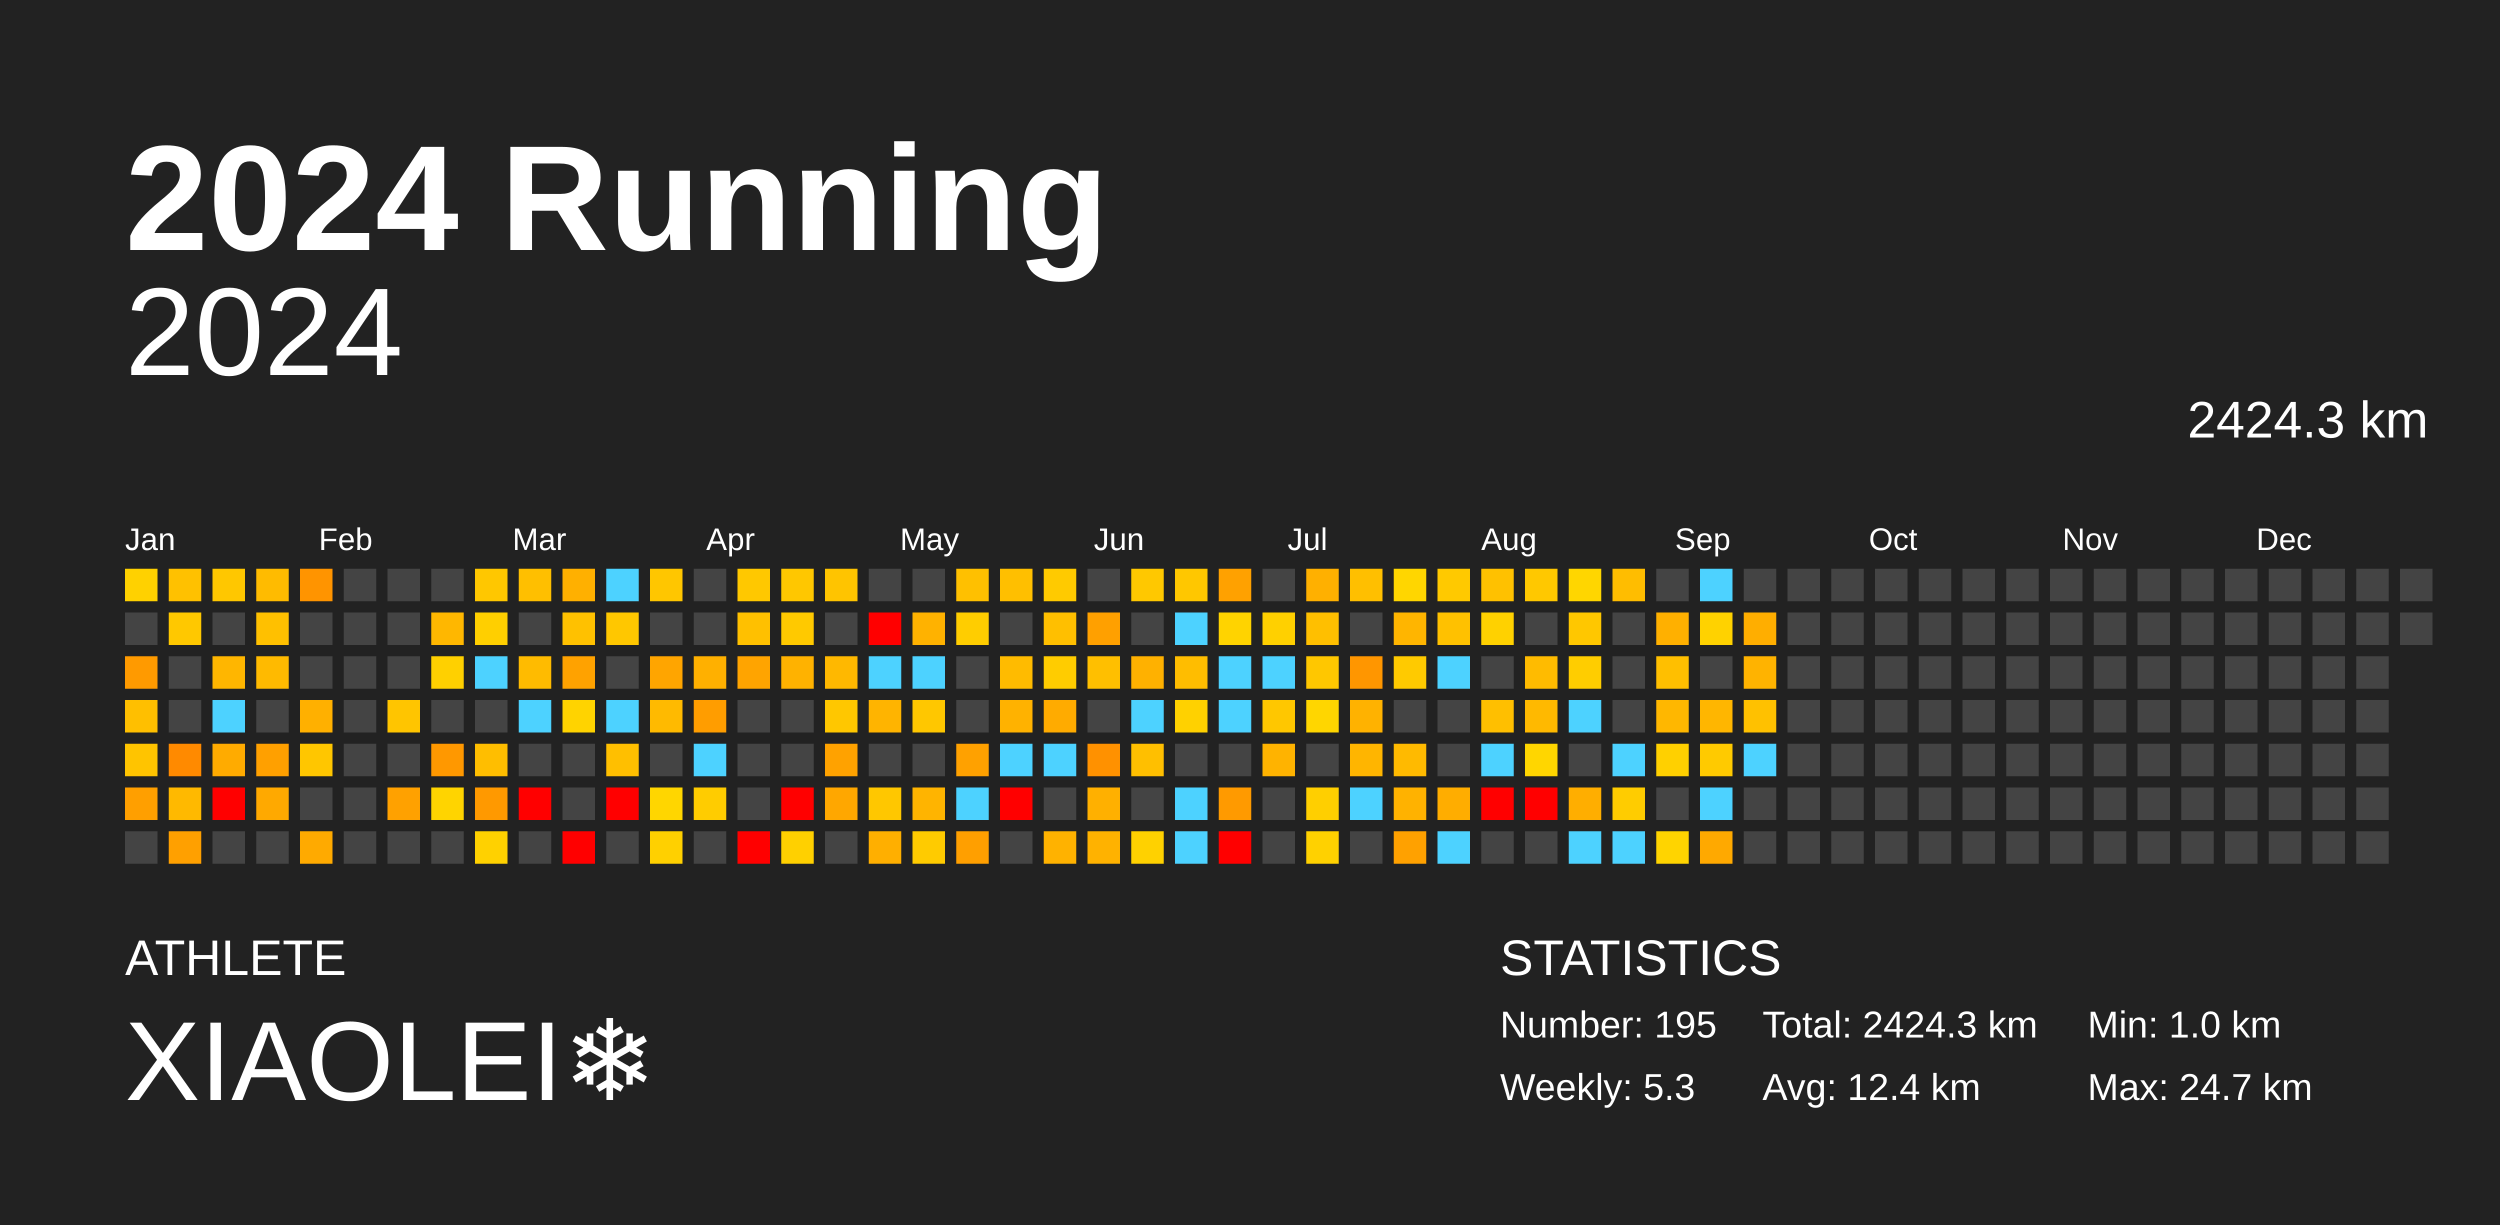
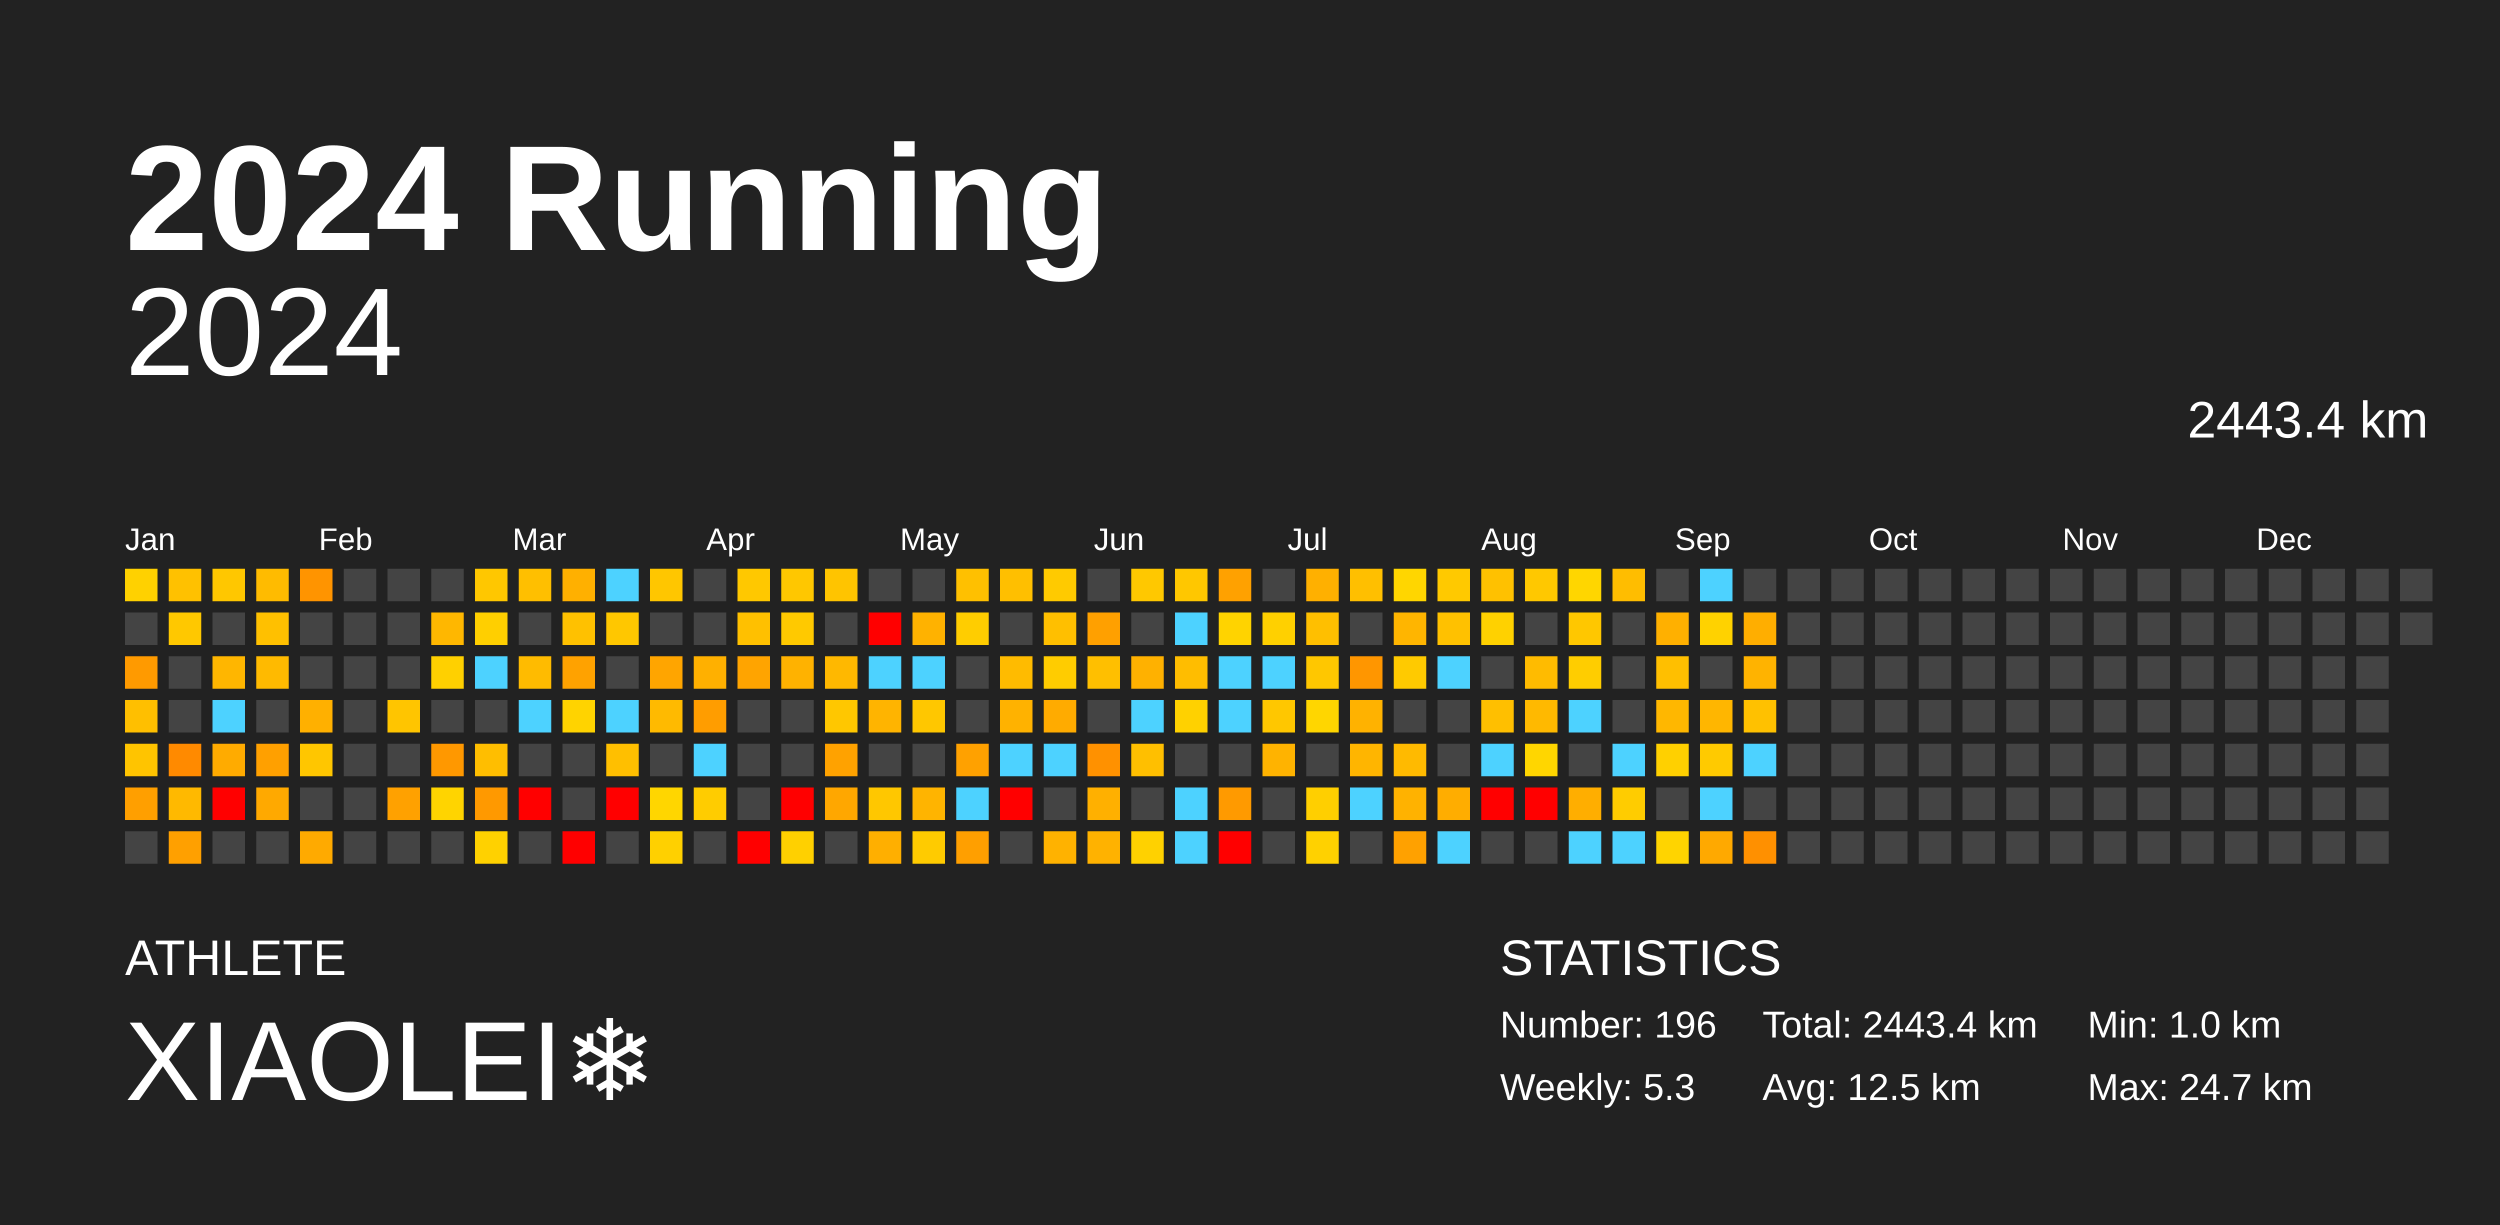
<svg xmlns="http://www.w3.org/2000/svg" baseProfile="full" height="98mm" version="1.1" viewBox="0,0,200,98" width="200mm">
  <defs />
  <rect fill="#222222" height="98" width="200" x="0" y="0" />
  <text fill="#FFFFFF" style="font-size:12px; font-family:Arial; font-weight:bold;" x="10" y="20">2024 Running</text>
  <text fill="#FFFFFF" style="font-size:4px; font-family:Arial" x="10" y="78">ATHLETE</text>
  <text fill="#FFFFFF" style="font-size:9px; font-family:Arial" x="10" y="88">XIAOLEI❄️</text>
  <text fill="#FFFFFF" style="font-size:4px; font-family:Arial" x="120" y="78">STATISTICS</text>
-   <text fill="#FFFFFF" style="font-size:3px; font-family:Arial" x="120" y="83">Number: 195</text>
+   <text fill="#FFFFFF" style="font-size:3px; font-family:Arial" x="120" y="83">Number: 196</text>
  <text fill="#FFFFFF" style="font-size:3px; font-family:Arial" x="120" y="88">Weekly: 5.3</text>
-   <text fill="#FFFFFF" style="font-size:3px; font-family:Arial" x="141" y="83">Total: 2424.3 km</text>
-   <text fill="#FFFFFF" style="font-size:3px; font-family:Arial" x="141" y="88">Avg: 12.4 km</text>
+   <text fill="#FFFFFF" style="font-size:3px; font-family:Arial" x="141" y="83">Total: 2443.4 km</text>
+   <text fill="#FFFFFF" style="font-size:3px; font-family:Arial" x="141" y="88">Avg: 12.5 km</text>
  <text fill="#FFFFFF" style="font-size:3px; font-family:Arial" x="167" y="83">Min: 1.0 km</text>
  <text fill="#FFFFFF" style="font-size:3px; font-family:Arial" x="167" y="88">Max: 24.7 km</text>
  <text alignment-baseline="hanging" fill="#FFFFFF" style="font-size:10.0px; font-family:Arial;" x="10" y="30">2024</text>
-   <text alignment-baseline="hanging" fill="#FFFFFF" style="font-size:4.125px; font-family:Arial;" x="175" y="35">2424.3 km</text>
+   <text alignment-baseline="hanging" fill="#FFFFFF" style="font-size:4.125px; font-family:Arial;" x="175" y="35">2443.4 km</text>
  <text fill="#FFFFFF" style="font-size:2.5px; font-family:Arial" x="10.0" y="44">Jan</text>
  <text fill="#FFFFFF" style="font-size:2.5px; font-family:Arial" x="25.5" y="44">Feb</text>
  <text fill="#FFFFFF" style="font-size:2.5px; font-family:Arial" x="41.0" y="44">Mar</text>
  <text fill="#FFFFFF" style="font-size:2.5px; font-family:Arial" x="56.5" y="44">Apr</text>
  <text fill="#FFFFFF" style="font-size:2.5px; font-family:Arial" x="72.0" y="44">May</text>
  <text fill="#FFFFFF" style="font-size:2.5px; font-family:Arial" x="87.5" y="44">Jun</text>
  <text fill="#FFFFFF" style="font-size:2.5px; font-family:Arial" x="103.0" y="44">Jul</text>
  <text fill="#FFFFFF" style="font-size:2.5px; font-family:Arial" x="118.5" y="44">Aug</text>
  <text fill="#FFFFFF" style="font-size:2.5px; font-family:Arial" x="134.0" y="44">Sep</text>
  <text fill="#FFFFFF" style="font-size:2.5px; font-family:Arial" x="149.5" y="44">Oct</text>
  <text fill="#FFFFFF" style="font-size:2.5px; font-family:Arial" x="165.0" y="44">Nov</text>
  <text fill="#FFFFFF" style="font-size:2.5px; font-family:Arial" x="180.5" y="44">Dec</text>
  <rect fill="#ffd100" height="2.6" width="2.6" x="10.0" y="45.5" />
  <rect fill="#444444" height="2.6" width="2.6" x="10.0" y="49.0" />
  <rect fill="#ff9a00" height="2.6" width="2.6" x="10.0" y="52.5" />
  <rect fill="#ffbf00" height="2.6" width="2.6" x="10.0" y="56.0" />
  <rect fill="#ffc400" height="2.6" width="2.6" x="10.0" y="59.5" />
  <rect fill="#ff9f00" height="2.6" width="2.6" x="10.0" y="63.0" />
  <rect fill="#444444" height="2.6" width="2.6" x="10.0" y="66.5" />
  <rect fill="#ffc100" height="2.6" width="2.6" x="13.5" y="45.5" />
  <rect fill="#ffc800" height="2.6" width="2.6" x="13.5" y="49.0" />
  <rect fill="#444444" height="2.6" width="2.6" x="13.5" y="52.5" />
  <rect fill="#444444" height="2.6" width="2.6" x="13.5" y="56.0" />
  <rect fill="#ff8a00" height="2.6" width="2.6" x="13.5" y="59.5" />
  <rect fill="#ffb900" height="2.6" width="2.6" x="13.5" y="63.0" />
  <rect fill="#ffa000" height="2.6" width="2.6" x="13.5" y="66.5" />
  <rect fill="#ffc700" height="2.6" width="2.6" x="17.0" y="45.5" />
  <rect fill="#444444" height="2.6" width="2.6" x="17.0" y="49.0" />
  <rect fill="#ffb600" height="2.6" width="2.6" x="17.0" y="52.5" />
  <rect fill="#4dd2ff" height="2.6" width="2.6" x="17.0" y="56.0" />
  <rect fill="#ffab00" height="2.6" width="2.6" x="17.0" y="59.5" />
  <rect fill="red" height="2.6" width="2.6" x="17.0" y="63.0" />
  <rect fill="#444444" height="2.6" width="2.6" x="17.0" y="66.5" />
  <rect fill="#ffbb00" height="2.6" width="2.6" x="20.5" y="45.5" />
  <rect fill="#ffc000" height="2.6" width="2.6" x="20.5" y="49.0" />
  <rect fill="#ffba00" height="2.6" width="2.6" x="20.5" y="52.5" />
  <rect fill="#444444" height="2.6" width="2.6" x="20.5" y="56.0" />
  <rect fill="#ffa000" height="2.6" width="2.6" x="20.5" y="59.5" />
  <rect fill="#ffa900" height="2.6" width="2.6" x="20.5" y="63.0" />
  <rect fill="#444444" height="2.6" width="2.6" x="20.5" y="66.5" />
  <rect fill="#ff9400" height="2.6" width="2.6" x="24.0" y="45.5" />
  <rect fill="#444444" height="2.6" width="2.6" x="24.0" y="49.0" />
  <rect fill="#444444" height="2.6" width="2.6" x="24.0" y="52.5" />
  <rect fill="#ffb000" height="2.6" width="2.6" x="24.0" y="56.0" />
  <rect fill="#ffc600" height="2.6" width="2.6" x="24.0" y="59.5" />
  <rect fill="#444444" height="2.6" width="2.6" x="24.0" y="63.0" />
  <rect fill="#ffaa00" height="2.6" width="2.6" x="24.0" y="66.5" />
  <rect fill="#444444" height="2.6" width="2.6" x="27.5" y="45.5" />
  <rect fill="#444444" height="2.6" width="2.6" x="27.5" y="49.0" />
  <rect fill="#444444" height="2.6" width="2.6" x="27.5" y="52.5" />
  <rect fill="#444444" height="2.6" width="2.6" x="27.5" y="56.0" />
  <rect fill="#444444" height="2.6" width="2.6" x="27.5" y="59.5" />
  <rect fill="#444444" height="2.6" width="2.6" x="27.5" y="63.0" />
  <rect fill="#444444" height="2.6" width="2.6" x="27.5" y="66.5" />
  <rect fill="#444444" height="2.6" width="2.6" x="31.0" y="45.5" />
  <rect fill="#444444" height="2.6" width="2.6" x="31.0" y="49.0" />
  <rect fill="#444444" height="2.6" width="2.6" x="31.0" y="52.5" />
  <rect fill="#ffc500" height="2.6" width="2.6" x="31.0" y="56.0" />
  <rect fill="#444444" height="2.6" width="2.6" x="31.0" y="59.5" />
  <rect fill="#ffa100" height="2.6" width="2.6" x="31.0" y="63.0" />
  <rect fill="#444444" height="2.6" width="2.6" x="31.0" y="66.5" />
  <rect fill="#444444" height="2.6" width="2.6" x="34.5" y="45.5" />
  <rect fill="#ffb700" height="2.6" width="2.6" x="34.5" y="49.0" />
  <rect fill="#ffd000" height="2.6" width="2.6" x="34.5" y="52.5" />
  <rect fill="#444444" height="2.6" width="2.6" x="34.5" y="56.0" />
  <rect fill="#ff9800" height="2.6" width="2.6" x="34.5" y="59.5" />
  <rect fill="#ffd400" height="2.6" width="2.6" x="34.5" y="63.0" />
  <rect fill="#444444" height="2.6" width="2.6" x="34.5" y="66.5" />
  <rect fill="#ffc700" height="2.6" width="2.6" x="38.0" y="45.5" />
  <rect fill="#ffcf00" height="2.6" width="2.6" x="38.0" y="49.0" />
  <rect fill="#4dd2ff" height="2.6" width="2.6" x="38.0" y="52.5" />
  <rect fill="#444444" height="2.6" width="2.6" x="38.0" y="56.0" />
  <rect fill="#ffbe00" height="2.6" width="2.6" x="38.0" y="59.5" />
  <rect fill="#ff9900" height="2.6" width="2.6" x="38.0" y="63.0" />
  <rect fill="#ffd100" height="2.6" width="2.6" x="38.0" y="66.5" />
  <rect fill="#ffbf00" height="2.6" width="2.6" x="41.5" y="45.5" />
  <rect fill="#444444" height="2.6" width="2.6" x="41.5" y="49.0" />
  <rect fill="#ffbb00" height="2.6" width="2.6" x="41.5" y="52.5" />
  <rect fill="#4dd2ff" height="2.6" width="2.6" x="41.5" y="56.0" />
  <rect fill="#444444" height="2.6" width="2.6" x="41.5" y="59.5" />
  <rect fill="red" height="2.6" width="2.6" x="41.5" y="63.0" />
  <rect fill="#444444" height="2.6" width="2.6" x="41.5" y="66.5" />
  <rect fill="#ffb000" height="2.6" width="2.6" x="45.0" y="45.5" />
  <rect fill="#ffc100" height="2.6" width="2.6" x="45.0" y="49.0" />
  <rect fill="#ffa200" height="2.6" width="2.6" x="45.0" y="52.5" />
  <rect fill="#ffd300" height="2.6" width="2.6" x="45.0" y="56.0" />
  <rect fill="#444444" height="2.6" width="2.6" x="45.0" y="59.5" />
  <rect fill="#444444" height="2.6" width="2.6" x="45.0" y="63.0" />
  <rect fill="red" height="2.6" width="2.6" x="45.0" y="66.5" />
  <rect fill="#4dd2ff" height="2.6" width="2.6" x="48.5" y="45.5" />
  <rect fill="#ffc700" height="2.6" width="2.6" x="48.5" y="49.0" />
  <rect fill="#444444" height="2.6" width="2.6" x="48.5" y="52.5" />
  <rect fill="#4dd2ff" height="2.6" width="2.6" x="48.5" y="56.0" />
  <rect fill="#ffbf00" height="2.6" width="2.6" x="48.5" y="59.5" />
  <rect fill="red" height="2.6" width="2.6" x="48.5" y="63.0" />
  <rect fill="#444444" height="2.6" width="2.6" x="48.5" y="66.5" />
  <rect fill="#ffc600" height="2.6" width="2.6" x="52.0" y="45.5" />
  <rect fill="#444444" height="2.6" width="2.6" x="52.0" y="49.0" />
  <rect fill="#ffa500" height="2.6" width="2.6" x="52.0" y="52.5" />
  <rect fill="#ffba00" height="2.6" width="2.6" x="52.0" y="56.0" />
  <rect fill="#444444" height="2.6" width="2.6" x="52.0" y="59.5" />
  <rect fill="#ffd600" height="2.6" width="2.6" x="52.0" y="63.0" />
  <rect fill="#ffd000" height="2.6" width="2.6" x="52.0" y="66.5" />
  <rect fill="#444444" height="2.6" width="2.6" x="55.5" y="45.5" />
  <rect fill="#444444" height="2.6" width="2.6" x="55.5" y="49.0" />
  <rect fill="#ffb000" height="2.6" width="2.6" x="55.5" y="52.5" />
  <rect fill="#ff9d00" height="2.6" width="2.6" x="55.5" y="56.0" />
  <rect fill="#4dd2ff" height="2.6" width="2.6" x="55.5" y="59.5" />
  <rect fill="#ffcc00" height="2.6" width="2.6" x="55.5" y="63.0" />
  <rect fill="#444444" height="2.6" width="2.6" x="55.5" y="66.5" />
  <rect fill="#ffc800" height="2.6" width="2.6" x="59.0" y="45.5" />
  <rect fill="#ffc000" height="2.6" width="2.6" x="59.0" y="49.0" />
  <rect fill="#ffa400" height="2.6" width="2.6" x="59.0" y="52.5" />
  <rect fill="#444444" height="2.6" width="2.6" x="59.0" y="56.0" />
  <rect fill="#444444" height="2.6" width="2.6" x="59.0" y="59.5" />
  <rect fill="#444444" height="2.6" width="2.6" x="59.0" y="63.0" />
  <rect fill="red" height="2.6" width="2.6" x="59.0" y="66.5" />
  <rect fill="#ffc700" height="2.6" width="2.6" x="62.5" y="45.5" />
  <rect fill="#ffc900" height="2.6" width="2.6" x="62.5" y="49.0" />
  <rect fill="#ffb200" height="2.6" width="2.6" x="62.5" y="52.5" />
  <rect fill="#444444" height="2.6" width="2.6" x="62.5" y="56.0" />
  <rect fill="#444444" height="2.6" width="2.6" x="62.5" y="59.5" />
  <rect fill="red" height="2.6" width="2.6" x="62.5" y="63.0" />
  <rect fill="#ffd000" height="2.6" width="2.6" x="62.5" y="66.5" />
  <rect fill="#ffc400" height="2.6" width="2.6" x="66.0" y="45.5" />
  <rect fill="#444444" height="2.6" width="2.6" x="66.0" y="49.0" />
  <rect fill="#ffb800" height="2.6" width="2.6" x="66.0" y="52.5" />
  <rect fill="#ffc700" height="2.6" width="2.6" x="66.0" y="56.0" />
  <rect fill="#ffa200" height="2.6" width="2.6" x="66.0" y="59.5" />
  <rect fill="#ffa700" height="2.6" width="2.6" x="66.0" y="63.0" />
  <rect fill="#444444" height="2.6" width="2.6" x="66.0" y="66.5" />
  <rect fill="#444444" height="2.6" width="2.6" x="69.5" y="45.5" />
  <rect fill="red" height="2.6" width="2.6" x="69.5" y="49.0" />
  <rect fill="#4dd2ff" height="2.6" width="2.6" x="69.5" y="52.5" />
  <rect fill="#ffb400" height="2.6" width="2.6" x="69.5" y="56.0" />
  <rect fill="#444444" height="2.6" width="2.6" x="69.5" y="59.5" />
  <rect fill="#ffc700" height="2.6" width="2.6" x="69.5" y="63.0" />
  <rect fill="#ffaf00" height="2.6" width="2.6" x="69.5" y="66.5" />
  <rect fill="#444444" height="2.6" width="2.6" x="73.0" y="45.5" />
  <rect fill="#ffb200" height="2.6" width="2.6" x="73.0" y="49.0" />
  <rect fill="#4dd2ff" height="2.6" width="2.6" x="73.0" y="52.5" />
  <rect fill="#ffc700" height="2.6" width="2.6" x="73.0" y="56.0" />
  <rect fill="#444444" height="2.6" width="2.6" x="73.0" y="59.5" />
  <rect fill="#ffb400" height="2.6" width="2.6" x="73.0" y="63.0" />
  <rect fill="#ffcb00" height="2.6" width="2.6" x="73.0" y="66.5" />
  <rect fill="#ffc000" height="2.6" width="2.6" x="76.5" y="45.5" />
  <rect fill="#ffcd00" height="2.6" width="2.6" x="76.5" y="49.0" />
  <rect fill="#444444" height="2.6" width="2.6" x="76.5" y="52.5" />
  <rect fill="#444444" height="2.6" width="2.6" x="76.5" y="56.0" />
  <rect fill="#ffa100" height="2.6" width="2.6" x="76.5" y="59.5" />
  <rect fill="#4dd2ff" height="2.6" width="2.6" x="76.5" y="63.0" />
  <rect fill="#ff9f00" height="2.6" width="2.6" x="76.5" y="66.5" />
  <rect fill="#ffbf00" height="2.6" width="2.6" x="80.0" y="45.5" />
  <rect fill="#444444" height="2.6" width="2.6" x="80.0" y="49.0" />
  <rect fill="#ffbb00" height="2.6" width="2.6" x="80.0" y="52.5" />
  <rect fill="#ffb200" height="2.6" width="2.6" x="80.0" y="56.0" />
  <rect fill="#4dd2ff" height="2.6" width="2.6" x="80.0" y="59.5" />
  <rect fill="red" height="2.6" width="2.6" x="80.0" y="63.0" />
  <rect fill="#444444" height="2.6" width="2.6" x="80.0" y="66.5" />
  <rect fill="#ffca00" height="2.6" width="2.6" x="83.5" y="45.5" />
  <rect fill="#ffbf00" height="2.6" width="2.6" x="83.5" y="49.0" />
  <rect fill="#ffcc00" height="2.6" width="2.6" x="83.5" y="52.5" />
  <rect fill="#ffab00" height="2.6" width="2.6" x="83.5" y="56.0" />
  <rect fill="#4dd2ff" height="2.6" width="2.6" x="83.5" y="59.5" />
  <rect fill="#444444" height="2.6" width="2.6" x="83.5" y="63.0" />
  <rect fill="#ffb200" height="2.6" width="2.6" x="83.5" y="66.5" />
  <rect fill="#444444" height="2.6" width="2.6" x="87.0" y="45.5" />
  <rect fill="#ffa000" height="2.6" width="2.6" x="87.0" y="49.0" />
  <rect fill="#ffbf00" height="2.6" width="2.6" x="87.0" y="52.5" />
  <rect fill="#444444" height="2.6" width="2.6" x="87.0" y="56.0" />
  <rect fill="#ff9100" height="2.6" width="2.6" x="87.0" y="59.5" />
  <rect fill="#ffb000" height="2.6" width="2.6" x="87.0" y="63.0" />
  <rect fill="#ffb200" height="2.6" width="2.6" x="87.0" y="66.5" />
  <rect fill="#ffc800" height="2.6" width="2.6" x="90.5" y="45.5" />
  <rect fill="#444444" height="2.6" width="2.6" x="90.5" y="49.0" />
  <rect fill="#ffb100" height="2.6" width="2.6" x="90.5" y="52.5" />
  <rect fill="#4dd2ff" height="2.6" width="2.6" x="90.5" y="56.0" />
  <rect fill="#ffbf00" height="2.6" width="2.6" x="90.5" y="59.5" />
  <rect fill="#444444" height="2.6" width="2.6" x="90.5" y="63.0" />
  <rect fill="#ffd100" height="2.6" width="2.6" x="90.5" y="66.5" />
  <rect fill="#ffc700" height="2.6" width="2.6" x="94.0" y="45.5" />
  <rect fill="#4dd2ff" height="2.6" width="2.6" x="94.0" y="49.0" />
  <rect fill="#ffbd00" height="2.6" width="2.6" x="94.0" y="52.5" />
  <rect fill="#ffd100" height="2.6" width="2.6" x="94.0" y="56.0" />
  <rect fill="#444444" height="2.6" width="2.6" x="94.0" y="59.5" />
  <rect fill="#4dd2ff" height="2.6" width="2.6" x="94.0" y="63.0" />
  <rect fill="#4dd2ff" height="2.6" width="2.6" x="94.0" y="66.5" />
  <rect fill="#ffa100" height="2.6" width="2.6" x="97.5" y="45.5" />
  <rect fill="#ffd300" height="2.6" width="2.6" x="97.5" y="49.0" />
  <rect fill="#4dd2ff" height="2.6" width="2.6" x="97.5" y="52.5" />
  <rect fill="#4dd2ff" height="2.6" width="2.6" x="97.5" y="56.0" />
  <rect fill="#444444" height="2.6" width="2.6" x="97.5" y="59.5" />
  <rect fill="#ff9a00" height="2.6" width="2.6" x="97.5" y="63.0" />
  <rect fill="red" height="2.6" width="2.6" x="97.5" y="66.5" />
  <rect fill="#444444" height="2.6" width="2.6" x="101.0" y="45.5" />
  <rect fill="#ffd000" height="2.6" width="2.6" x="101.0" y="49.0" />
  <rect fill="#4dd2ff" height="2.6" width="2.6" x="101.0" y="52.5" />
  <rect fill="#ffc700" height="2.6" width="2.6" x="101.0" y="56.0" />
  <rect fill="#ffb300" height="2.6" width="2.6" x="101.0" y="59.5" />
  <rect fill="#444444" height="2.6" width="2.6" x="101.0" y="63.0" />
  <rect fill="#444444" height="2.6" width="2.6" x="101.0" y="66.5" />
  <rect fill="#ffb000" height="2.6" width="2.6" x="104.5" y="45.5" />
  <rect fill="#ffbf00" height="2.6" width="2.6" x="104.5" y="49.0" />
  <rect fill="#ffc700" height="2.6" width="2.6" x="104.5" y="52.5" />
  <rect fill="#ffd600" height="2.6" width="2.6" x="104.5" y="56.0" />
  <rect fill="#444444" height="2.6" width="2.6" x="104.5" y="59.5" />
  <rect fill="#ffcf00" height="2.6" width="2.6" x="104.5" y="63.0" />
  <rect fill="#ffd100" height="2.6" width="2.6" x="104.5" y="66.5" />
  <rect fill="#ffbf00" height="2.6" width="2.6" x="108.0" y="45.5" />
  <rect fill="#444444" height="2.6" width="2.6" x="108.0" y="49.0" />
  <rect fill="#ff9600" height="2.6" width="2.6" x="108.0" y="52.5" />
  <rect fill="#ffb200" height="2.6" width="2.6" x="108.0" y="56.0" />
  <rect fill="#ffb500" height="2.6" width="2.6" x="108.0" y="59.5" />
  <rect fill="#4dd2ff" height="2.6" width="2.6" x="108.0" y="63.0" />
  <rect fill="#444444" height="2.6" width="2.6" x="108.0" y="66.5" />
  <rect fill="#ffd600" height="2.6" width="2.6" x="111.5" y="45.5" />
  <rect fill="#ffb500" height="2.6" width="2.6" x="111.5" y="49.0" />
  <rect fill="#ffca00" height="2.6" width="2.6" x="111.5" y="52.5" />
  <rect fill="#444444" height="2.6" width="2.6" x="111.5" y="56.0" />
  <rect fill="#ffba00" height="2.6" width="2.6" x="111.5" y="59.5" />
  <rect fill="#ffb200" height="2.6" width="2.6" x="111.5" y="63.0" />
  <rect fill="#ffa100" height="2.6" width="2.6" x="111.5" y="66.5" />
  <rect fill="#ffc900" height="2.6" width="2.6" x="115.0" y="45.5" />
  <rect fill="#ffc100" height="2.6" width="2.6" x="115.0" y="49.0" />
  <rect fill="#4dd2ff" height="2.6" width="2.6" x="115.0" y="52.5" />
  <rect fill="#444444" height="2.6" width="2.6" x="115.0" y="56.0" />
  <rect fill="#444444" height="2.6" width="2.6" x="115.0" y="59.5" />
  <rect fill="#ffad00" height="2.6" width="2.6" x="115.0" y="63.0" />
  <rect fill="#4dd2ff" height="2.6" width="2.6" x="115.0" y="66.5" />
  <rect fill="#ffc100" height="2.6" width="2.6" x="118.5" y="45.5" />
  <rect fill="#ffd100" height="2.6" width="2.6" x="118.5" y="49.0" />
  <rect fill="#444444" height="2.6" width="2.6" x="118.5" y="52.5" />
  <rect fill="#ffbf00" height="2.6" width="2.6" x="118.5" y="56.0" />
  <rect fill="#4dd2ff" height="2.6" width="2.6" x="118.5" y="59.5" />
  <rect fill="red" height="2.6" width="2.6" x="118.5" y="63.0" />
  <rect fill="#444444" height="2.6" width="2.6" x="118.5" y="66.5" />
  <rect fill="#ffc800" height="2.6" width="2.6" x="122.0" y="45.5" />
  <rect fill="#444444" height="2.6" width="2.6" x="122.0" y="49.0" />
  <rect fill="#ffbb00" height="2.6" width="2.6" x="122.0" y="52.5" />
  <rect fill="#ffb900" height="2.6" width="2.6" x="122.0" y="56.0" />
  <rect fill="#ffd600" height="2.6" width="2.6" x="122.0" y="59.5" />
  <rect fill="red" height="2.6" width="2.6" x="122.0" y="63.0" />
  <rect fill="#444444" height="2.6" width="2.6" x="122.0" y="66.5" />
  <rect fill="#ffd600" height="2.6" width="2.6" x="125.5" y="45.5" />
  <rect fill="#ffc700" height="2.6" width="2.6" x="125.5" y="49.0" />
  <rect fill="#ffcd00" height="2.6" width="2.6" x="125.5" y="52.5" />
  <rect fill="#4dd2ff" height="2.6" width="2.6" x="125.5" y="56.0" />
  <rect fill="#444444" height="2.6" width="2.6" x="125.5" y="59.5" />
  <rect fill="#ffae00" height="2.6" width="2.6" x="125.5" y="63.0" />
  <rect fill="#4dd2ff" height="2.6" width="2.6" x="125.5" y="66.5" />
  <rect fill="#ffbd00" height="2.6" width="2.6" x="129.0" y="45.5" />
  <rect fill="#444444" height="2.6" width="2.6" x="129.0" y="49.0" />
  <rect fill="#444444" height="2.6" width="2.6" x="129.0" y="52.5" />
  <rect fill="#444444" height="2.6" width="2.6" x="129.0" y="56.0" />
  <rect fill="#4dd2ff" height="2.6" width="2.6" x="129.0" y="59.5" />
  <rect fill="#ffcc00" height="2.6" width="2.6" x="129.0" y="63.0" />
  <rect fill="#4dd2ff" height="2.6" width="2.6" x="129.0" y="66.5" />
  <rect fill="#444444" height="2.6" width="2.6" x="132.5" y="45.5" />
  <rect fill="#ffb000" height="2.6" width="2.6" x="132.5" y="49.0" />
  <rect fill="#ffbf00" height="2.6" width="2.6" x="132.5" y="52.5" />
  <rect fill="#ffb700" height="2.6" width="2.6" x="132.5" y="56.0" />
  <rect fill="#ffd000" height="2.6" width="2.6" x="132.5" y="59.5" />
  <rect fill="#444444" height="2.6" width="2.6" x="132.5" y="63.0" />
  <rect fill="#ffd400" height="2.6" width="2.6" x="132.5" y="66.5" />
  <rect fill="#4dd2ff" height="2.6" width="2.6" x="136.0" y="45.5" />
  <rect fill="#ffd200" height="2.6" width="2.6" x="136.0" y="49.0" />
  <rect fill="#444444" height="2.6" width="2.6" x="136.0" y="52.5" />
  <rect fill="#ffb600" height="2.6" width="2.6" x="136.0" y="56.0" />
  <rect fill="#ffca00" height="2.6" width="2.6" x="136.0" y="59.5" />
  <rect fill="#4dd2ff" height="2.6" width="2.6" x="136.0" y="63.0" />
  <rect fill="#ffa900" height="2.6" width="2.6" x="136.0" y="66.5" />
  <rect fill="#444444" height="2.6" width="2.6" x="139.5" y="45.5" />
  <rect fill="#ffae00" height="2.6" width="2.6" x="139.5" y="49.0" />
  <rect fill="#ffb300" height="2.6" width="2.6" x="139.5" y="52.5" />
  <rect fill="#ffc100" height="2.6" width="2.6" x="139.5" y="56.0" />
  <rect fill="#4dd2ff" height="2.6" width="2.6" x="139.5" y="59.5" />
  <rect fill="#444444" height="2.6" width="2.6" x="139.5" y="63.0" />
-   <rect fill="#444444" height="2.6" width="2.6" x="139.5" y="66.5" />
+   <rect fill="#ff9000" height="2.6" width="2.6" x="139.5" y="66.5" />
  <rect fill="#444444" height="2.6" width="2.6" x="143.0" y="45.5" />
  <rect fill="#444444" height="2.6" width="2.6" x="143.0" y="49.0" />
  <rect fill="#444444" height="2.6" width="2.6" x="143.0" y="52.5" />
  <rect fill="#444444" height="2.6" width="2.6" x="143.0" y="56.0" />
  <rect fill="#444444" height="2.6" width="2.6" x="143.0" y="59.5" />
  <rect fill="#444444" height="2.6" width="2.6" x="143.0" y="63.0" />
  <rect fill="#444444" height="2.6" width="2.6" x="143.0" y="66.5" />
  <rect fill="#444444" height="2.6" width="2.6" x="146.5" y="45.5" />
  <rect fill="#444444" height="2.6" width="2.6" x="146.5" y="49.0" />
  <rect fill="#444444" height="2.6" width="2.6" x="146.5" y="52.5" />
  <rect fill="#444444" height="2.6" width="2.6" x="146.5" y="56.0" />
  <rect fill="#444444" height="2.6" width="2.6" x="146.5" y="59.5" />
  <rect fill="#444444" height="2.6" width="2.6" x="146.5" y="63.0" />
  <rect fill="#444444" height="2.6" width="2.6" x="146.5" y="66.5" />
  <rect fill="#444444" height="2.6" width="2.6" x="150.0" y="45.5" />
  <rect fill="#444444" height="2.6" width="2.6" x="150.0" y="49.0" />
  <rect fill="#444444" height="2.6" width="2.6" x="150.0" y="52.5" />
  <rect fill="#444444" height="2.6" width="2.6" x="150.0" y="56.0" />
  <rect fill="#444444" height="2.6" width="2.6" x="150.0" y="59.5" />
  <rect fill="#444444" height="2.6" width="2.6" x="150.0" y="63.0" />
  <rect fill="#444444" height="2.6" width="2.6" x="150.0" y="66.5" />
  <rect fill="#444444" height="2.6" width="2.6" x="153.5" y="45.5" />
  <rect fill="#444444" height="2.6" width="2.6" x="153.5" y="49.0" />
  <rect fill="#444444" height="2.6" width="2.6" x="153.5" y="52.5" />
  <rect fill="#444444" height="2.6" width="2.6" x="153.5" y="56.0" />
  <rect fill="#444444" height="2.6" width="2.6" x="153.5" y="59.5" />
  <rect fill="#444444" height="2.6" width="2.6" x="153.5" y="63.0" />
  <rect fill="#444444" height="2.6" width="2.6" x="153.5" y="66.5" />
  <rect fill="#444444" height="2.6" width="2.6" x="157.0" y="45.5" />
  <rect fill="#444444" height="2.6" width="2.6" x="157.0" y="49.0" />
  <rect fill="#444444" height="2.6" width="2.6" x="157.0" y="52.5" />
  <rect fill="#444444" height="2.6" width="2.6" x="157.0" y="56.0" />
  <rect fill="#444444" height="2.6" width="2.6" x="157.0" y="59.5" />
  <rect fill="#444444" height="2.6" width="2.6" x="157.0" y="63.0" />
  <rect fill="#444444" height="2.6" width="2.6" x="157.0" y="66.5" />
  <rect fill="#444444" height="2.6" width="2.6" x="160.5" y="45.5" />
  <rect fill="#444444" height="2.6" width="2.6" x="160.5" y="49.0" />
  <rect fill="#444444" height="2.6" width="2.6" x="160.5" y="52.5" />
  <rect fill="#444444" height="2.6" width="2.6" x="160.5" y="56.0" />
  <rect fill="#444444" height="2.6" width="2.6" x="160.5" y="59.5" />
  <rect fill="#444444" height="2.6" width="2.6" x="160.5" y="63.0" />
  <rect fill="#444444" height="2.6" width="2.6" x="160.5" y="66.5" />
  <rect fill="#444444" height="2.6" width="2.6" x="164.0" y="45.5" />
  <rect fill="#444444" height="2.6" width="2.6" x="164.0" y="49.0" />
  <rect fill="#444444" height="2.6" width="2.6" x="164.0" y="52.5" />
  <rect fill="#444444" height="2.6" width="2.6" x="164.0" y="56.0" />
  <rect fill="#444444" height="2.6" width="2.6" x="164.0" y="59.5" />
  <rect fill="#444444" height="2.6" width="2.6" x="164.0" y="63.0" />
  <rect fill="#444444" height="2.6" width="2.6" x="164.0" y="66.5" />
  <rect fill="#444444" height="2.6" width="2.6" x="167.5" y="45.5" />
  <rect fill="#444444" height="2.6" width="2.6" x="167.5" y="49.0" />
  <rect fill="#444444" height="2.6" width="2.6" x="167.5" y="52.5" />
  <rect fill="#444444" height="2.6" width="2.6" x="167.5" y="56.0" />
  <rect fill="#444444" height="2.6" width="2.6" x="167.5" y="59.5" />
  <rect fill="#444444" height="2.6" width="2.6" x="167.5" y="63.0" />
  <rect fill="#444444" height="2.6" width="2.6" x="167.5" y="66.5" />
  <rect fill="#444444" height="2.6" width="2.6" x="171.0" y="45.5" />
  <rect fill="#444444" height="2.6" width="2.6" x="171.0" y="49.0" />
  <rect fill="#444444" height="2.6" width="2.6" x="171.0" y="52.5" />
  <rect fill="#444444" height="2.6" width="2.6" x="171.0" y="56.0" />
  <rect fill="#444444" height="2.6" width="2.6" x="171.0" y="59.5" />
  <rect fill="#444444" height="2.6" width="2.6" x="171.0" y="63.0" />
  <rect fill="#444444" height="2.6" width="2.6" x="171.0" y="66.5" />
  <rect fill="#444444" height="2.6" width="2.6" x="174.5" y="45.5" />
  <rect fill="#444444" height="2.6" width="2.6" x="174.5" y="49.0" />
  <rect fill="#444444" height="2.6" width="2.6" x="174.5" y="52.5" />
  <rect fill="#444444" height="2.6" width="2.6" x="174.5" y="56.0" />
  <rect fill="#444444" height="2.6" width="2.6" x="174.5" y="59.5" />
  <rect fill="#444444" height="2.6" width="2.6" x="174.5" y="63.0" />
  <rect fill="#444444" height="2.6" width="2.6" x="174.5" y="66.5" />
  <rect fill="#444444" height="2.6" width="2.6" x="178.0" y="45.5" />
  <rect fill="#444444" height="2.6" width="2.6" x="178.0" y="49.0" />
  <rect fill="#444444" height="2.6" width="2.6" x="178.0" y="52.5" />
  <rect fill="#444444" height="2.6" width="2.6" x="178.0" y="56.0" />
  <rect fill="#444444" height="2.6" width="2.6" x="178.0" y="59.5" />
  <rect fill="#444444" height="2.6" width="2.6" x="178.0" y="63.0" />
  <rect fill="#444444" height="2.6" width="2.6" x="178.0" y="66.5" />
  <rect fill="#444444" height="2.6" width="2.6" x="181.5" y="45.5" />
  <rect fill="#444444" height="2.6" width="2.6" x="181.5" y="49.0" />
  <rect fill="#444444" height="2.6" width="2.6" x="181.5" y="52.5" />
  <rect fill="#444444" height="2.6" width="2.6" x="181.5" y="56.0" />
  <rect fill="#444444" height="2.6" width="2.6" x="181.5" y="59.5" />
  <rect fill="#444444" height="2.6" width="2.6" x="181.5" y="63.0" />
  <rect fill="#444444" height="2.6" width="2.6" x="181.5" y="66.5" />
  <rect fill="#444444" height="2.6" width="2.6" x="185.0" y="45.5" />
  <rect fill="#444444" height="2.6" width="2.6" x="185.0" y="49.0" />
  <rect fill="#444444" height="2.6" width="2.6" x="185.0" y="52.5" />
  <rect fill="#444444" height="2.6" width="2.6" x="185.0" y="56.0" />
  <rect fill="#444444" height="2.6" width="2.6" x="185.0" y="59.5" />
  <rect fill="#444444" height="2.6" width="2.6" x="185.0" y="63.0" />
  <rect fill="#444444" height="2.6" width="2.6" x="185.0" y="66.5" />
  <rect fill="#444444" height="2.6" width="2.6" x="188.5" y="45.5" />
  <rect fill="#444444" height="2.6" width="2.6" x="188.5" y="49.0" />
  <rect fill="#444444" height="2.6" width="2.6" x="188.5" y="52.5" />
  <rect fill="#444444" height="2.6" width="2.6" x="188.5" y="56.0" />
  <rect fill="#444444" height="2.6" width="2.6" x="188.5" y="59.5" />
  <rect fill="#444444" height="2.6" width="2.6" x="188.5" y="63.0" />
  <rect fill="#444444" height="2.6" width="2.6" x="188.5" y="66.5" />
  <rect fill="#444444" height="2.6" width="2.6" x="192.0" y="45.5" />
  <rect fill="#444444" height="2.6" width="2.6" x="192.0" y="49.0" />
</svg>
